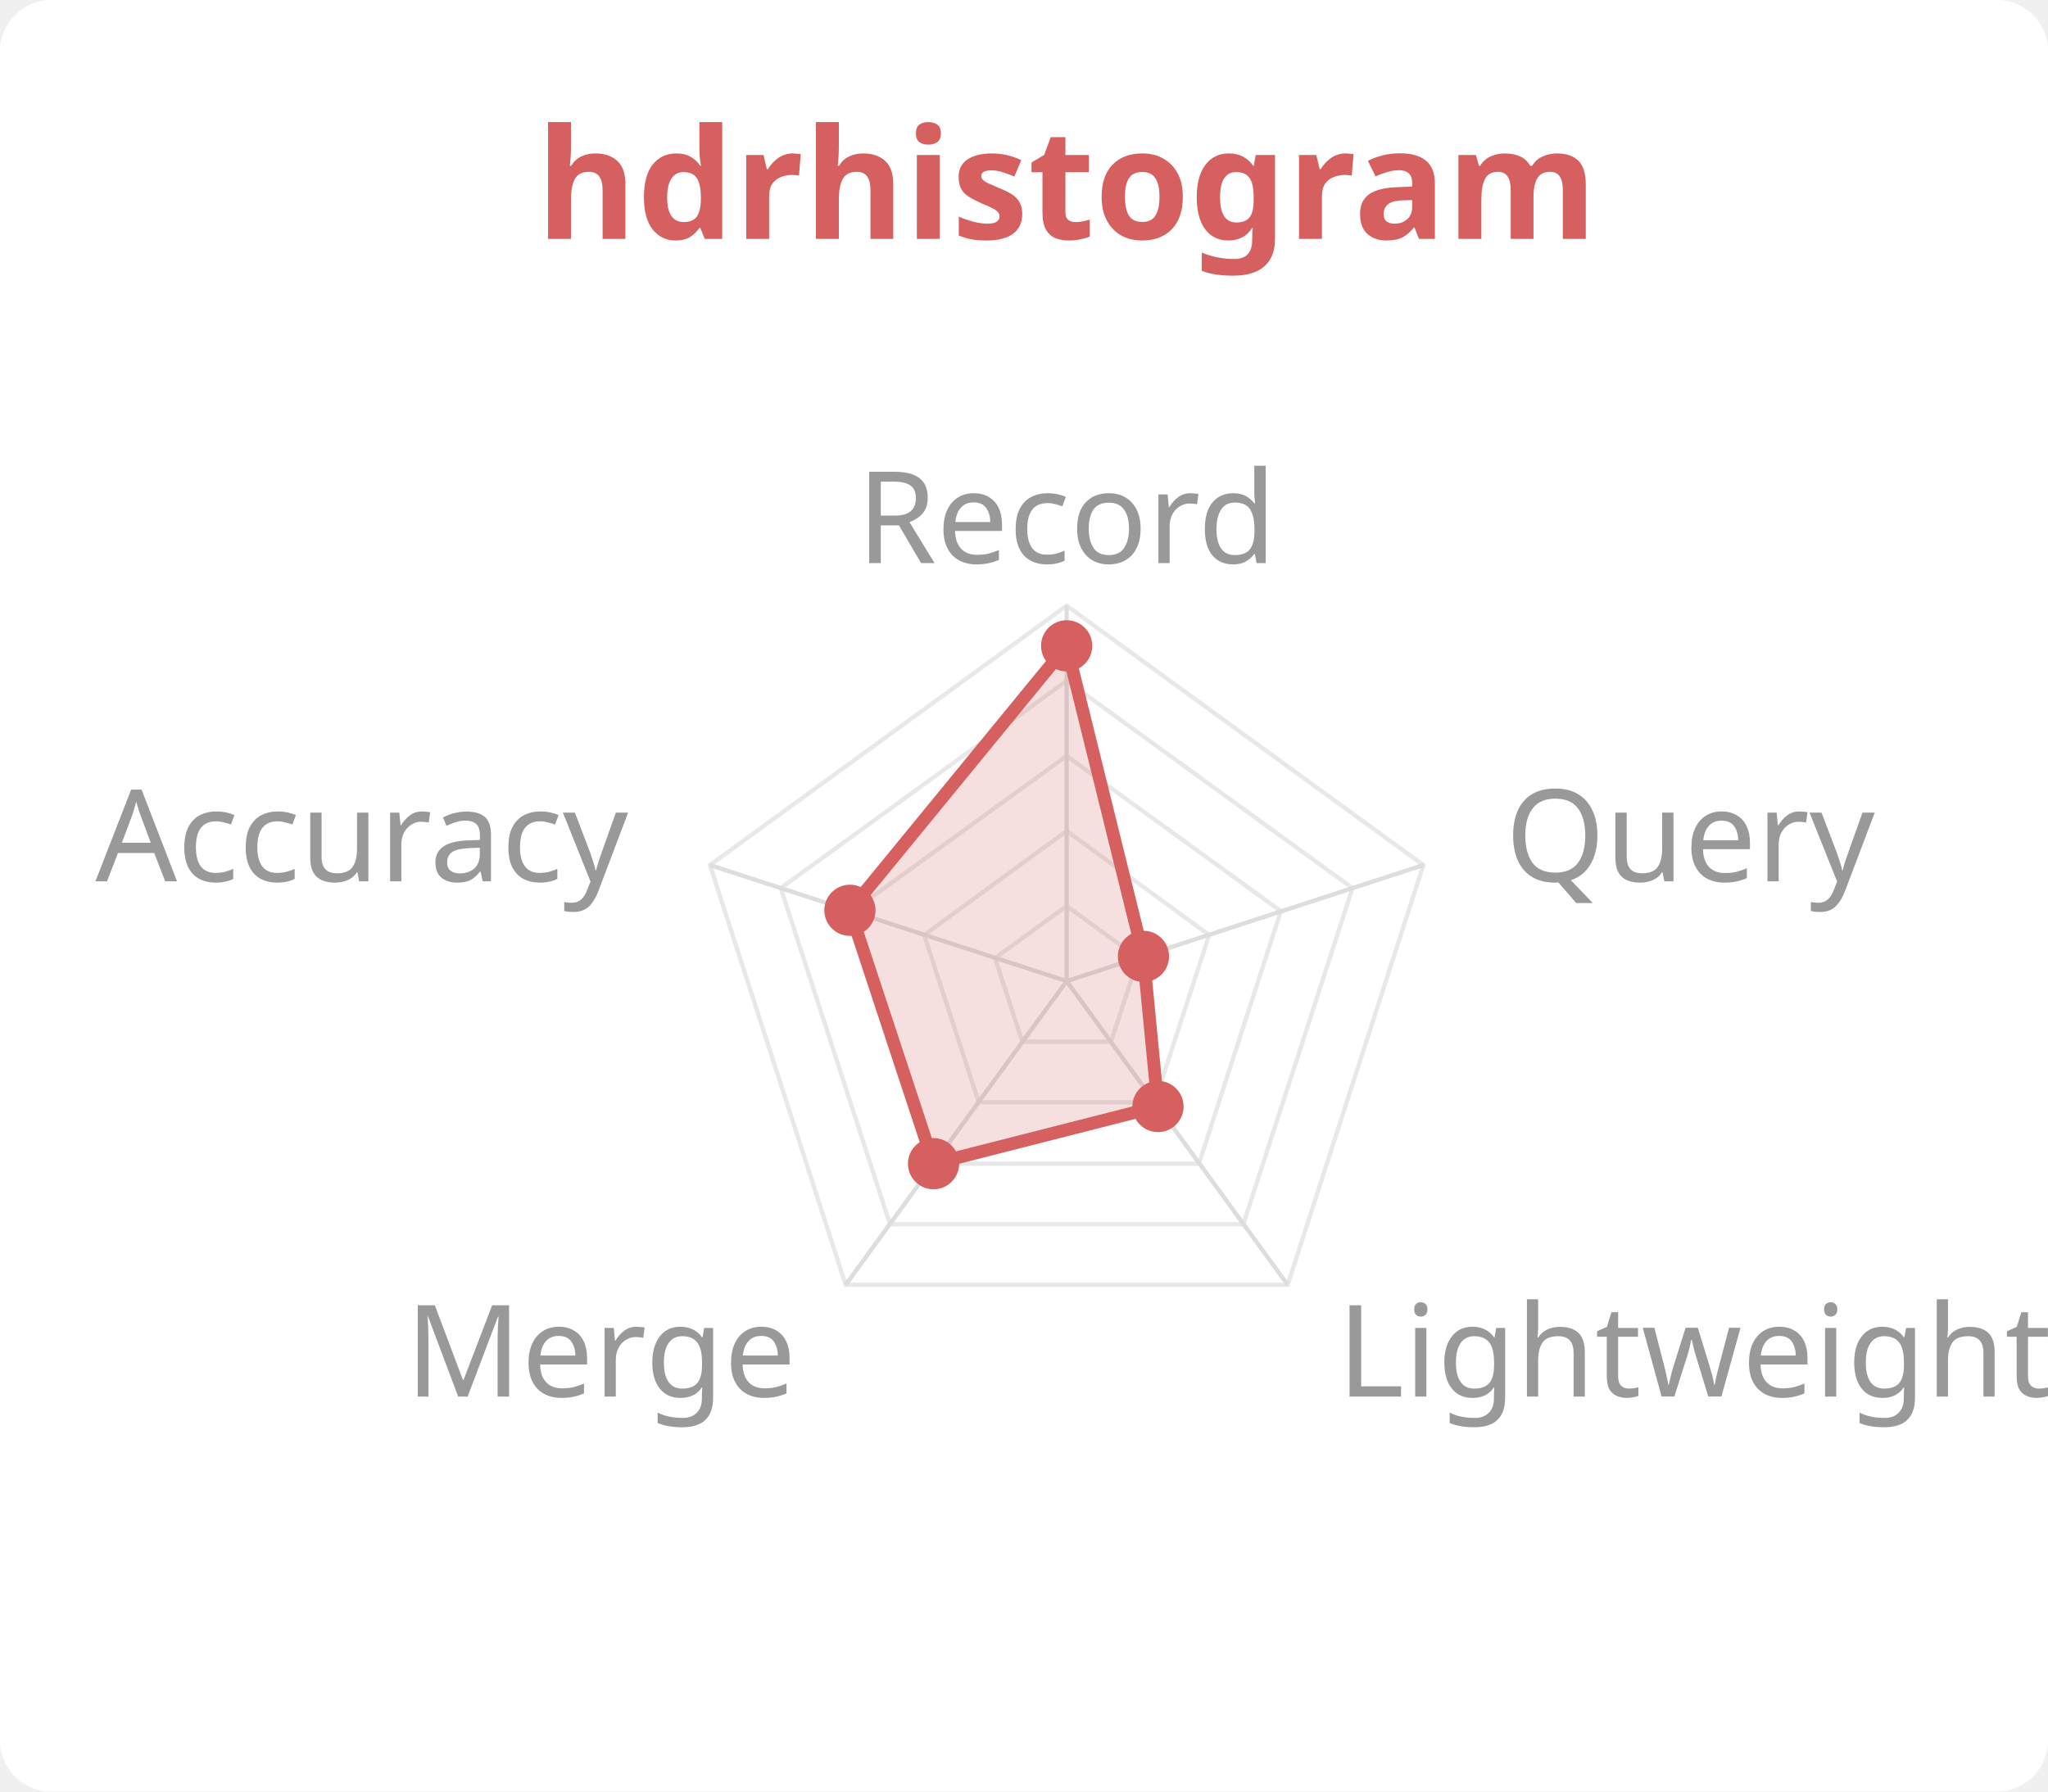
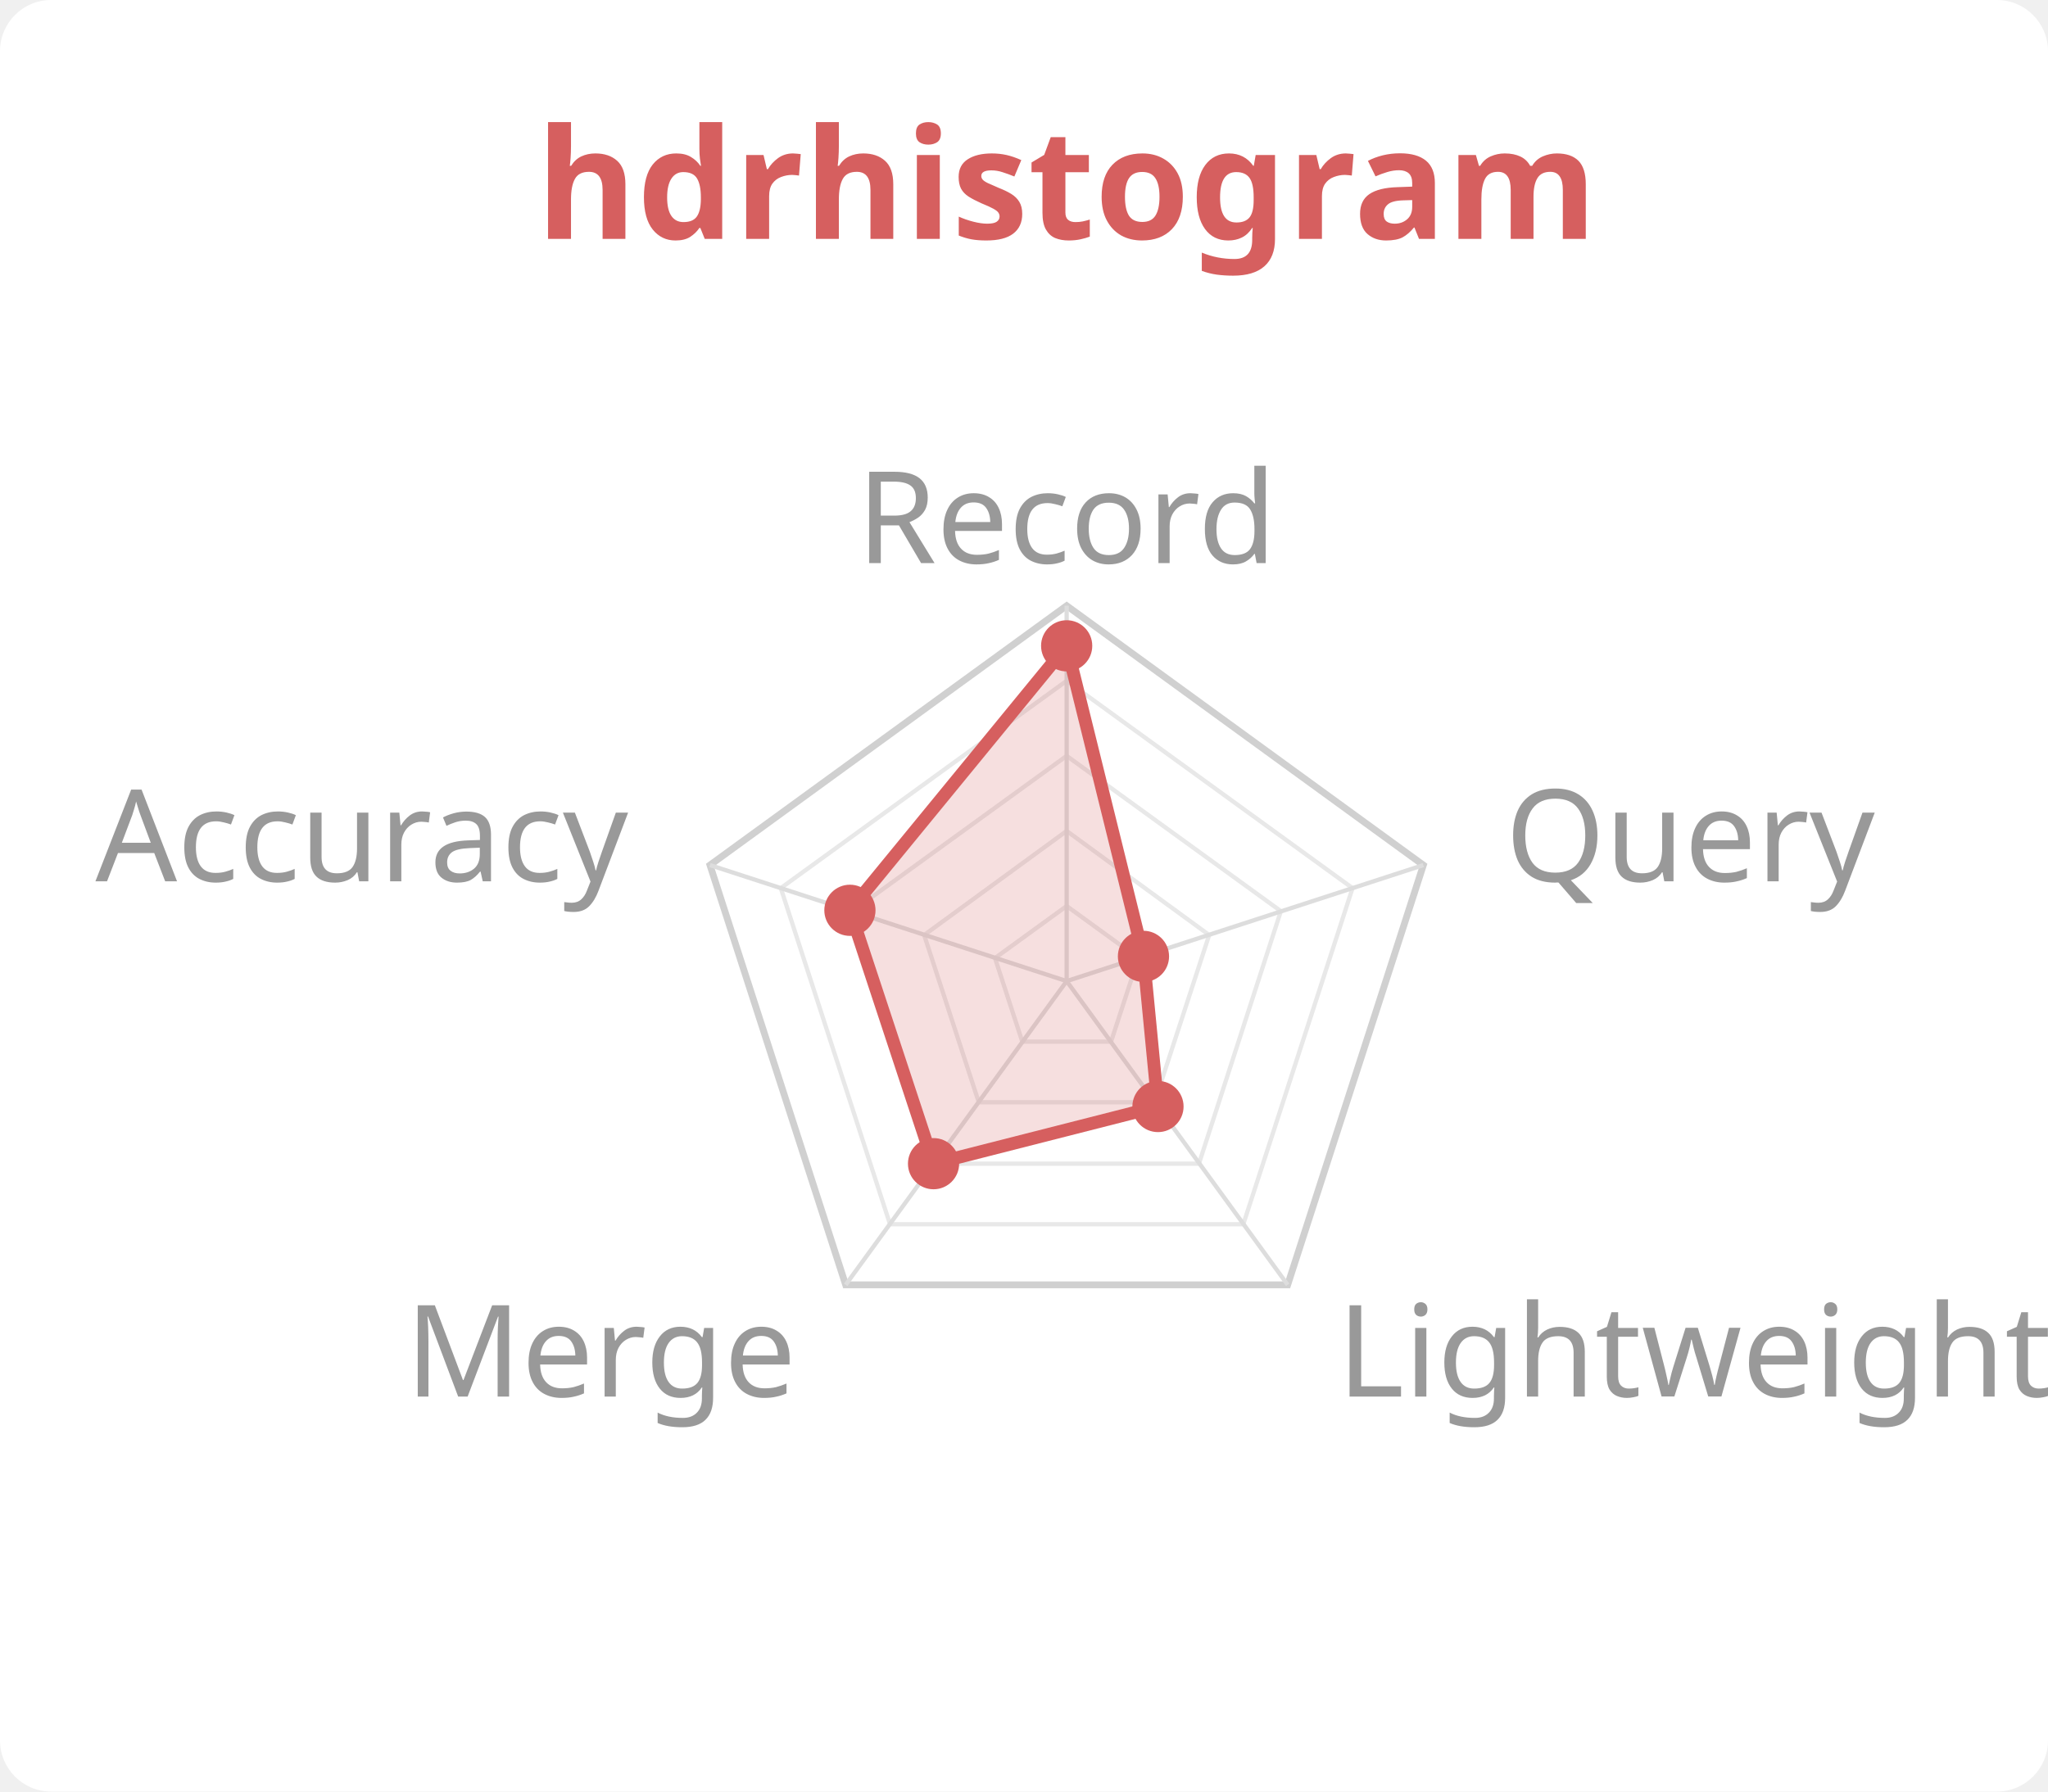
<svg xmlns="http://www.w3.org/2000/svg" viewBox="0 0 240 210" width="240" height="210">
  <rect x="0.0" y="0.0" width="240.0" height="210.0" fill="white" rx="6" />
  <text x="125.0" y="28.0" font-family="system-ui,sans-serif" font-size="18" font-weight="600" fill="#D65F5F" text-anchor="middle">hdrhistogram</text>
  <polygon points="125.0,106.2 133.4,112.3 130.2,122.1 119.8,122.1 116.6,112.3" fill="none" stroke="#e8e8e8" stroke-width="0.5" />
  <polygon points="125.0,97.4 141.7,109.6 135.3,129.2 114.7,129.2 108.3,109.6" fill="none" stroke="#e8e8e8" stroke-width="0.5" />
  <polygon points="125.0,88.6 150.1,106.8 140.5,136.4 109.5,136.4 99.9,106.8" fill="none" stroke="#e8e8e8" stroke-width="0.5" />
  <polygon points="125.0,79.8 158.5,104.1 145.7,143.5 104.3,143.5 91.5,104.1" fill="none" stroke="#e8e8e8" stroke-width="0.5" />
-   <polygon points="125.0,71.0 166.8,101.4 150.9,150.6 99.1,150.6 83.2,101.4" fill="none" stroke="#e8e8e8" stroke-width="0.5" />
+   <polygon points="125.0,71.0 166.8,101.4 150.9,150.6 99.1,150.6 83.2,101.4" fill="none" stroke="#d0d0d0" stroke-width="0.8" />
  <line x1="125" y1="115" x2="125.0" y2="71.0" stroke="#ddd" stroke-width="0.5" />
  <line x1="125" y1="115" x2="166.8" y2="101.4" stroke="#ddd" stroke-width="0.5" />
  <line x1="125" y1="115" x2="150.9" y2="150.6" stroke="#ddd" stroke-width="0.5" />
  <line x1="125" y1="115" x2="99.1" y2="150.6" stroke="#ddd" stroke-width="0.5" />
  <line x1="125" y1="115" x2="83.2" y2="101.4" stroke="#ddd" stroke-width="0.5" />
  <text x="125.0" y="66.0" font-family="system-ui,sans-serif" font-size="15" fill="#999" text-anchor="middle">Record</text>
  <text x="176.4" y="103.3" font-family="system-ui,sans-serif" font-size="15" fill="#999" text-anchor="start">Query</text>
  <text x="156.7" y="163.7" font-family="system-ui,sans-serif" font-size="15" fill="#999" text-anchor="start">Lightweight</text>
  <text x="93.3" y="163.7" font-family="system-ui,sans-serif" font-size="15" fill="#999" text-anchor="end">Merge</text>
  <text x="73.6" y="103.3" font-family="system-ui,sans-serif" font-size="15" fill="#999" text-anchor="end">Accuracy</text>
  <polygon points="125.0,75.7 134.0,112.1 135.7,129.7 109.4,136.4 99.6,106.7" fill="#D65F5F" fill-opacity="0.20" stroke="#D65F5F" stroke-width="1.5" />
  <circle cx="125.0" cy="75.7" r="3" fill="#D65F5F" />
  <circle cx="134.0" cy="112.1" r="3" fill="#D65F5F" />
  <circle cx="135.7" cy="129.7" r="3" fill="#D65F5F" />
  <circle cx="109.4" cy="136.4" r="3" fill="#D65F5F" />
  <circle cx="99.6" cy="106.7" r="3" fill="#D65F5F" />
</svg>
